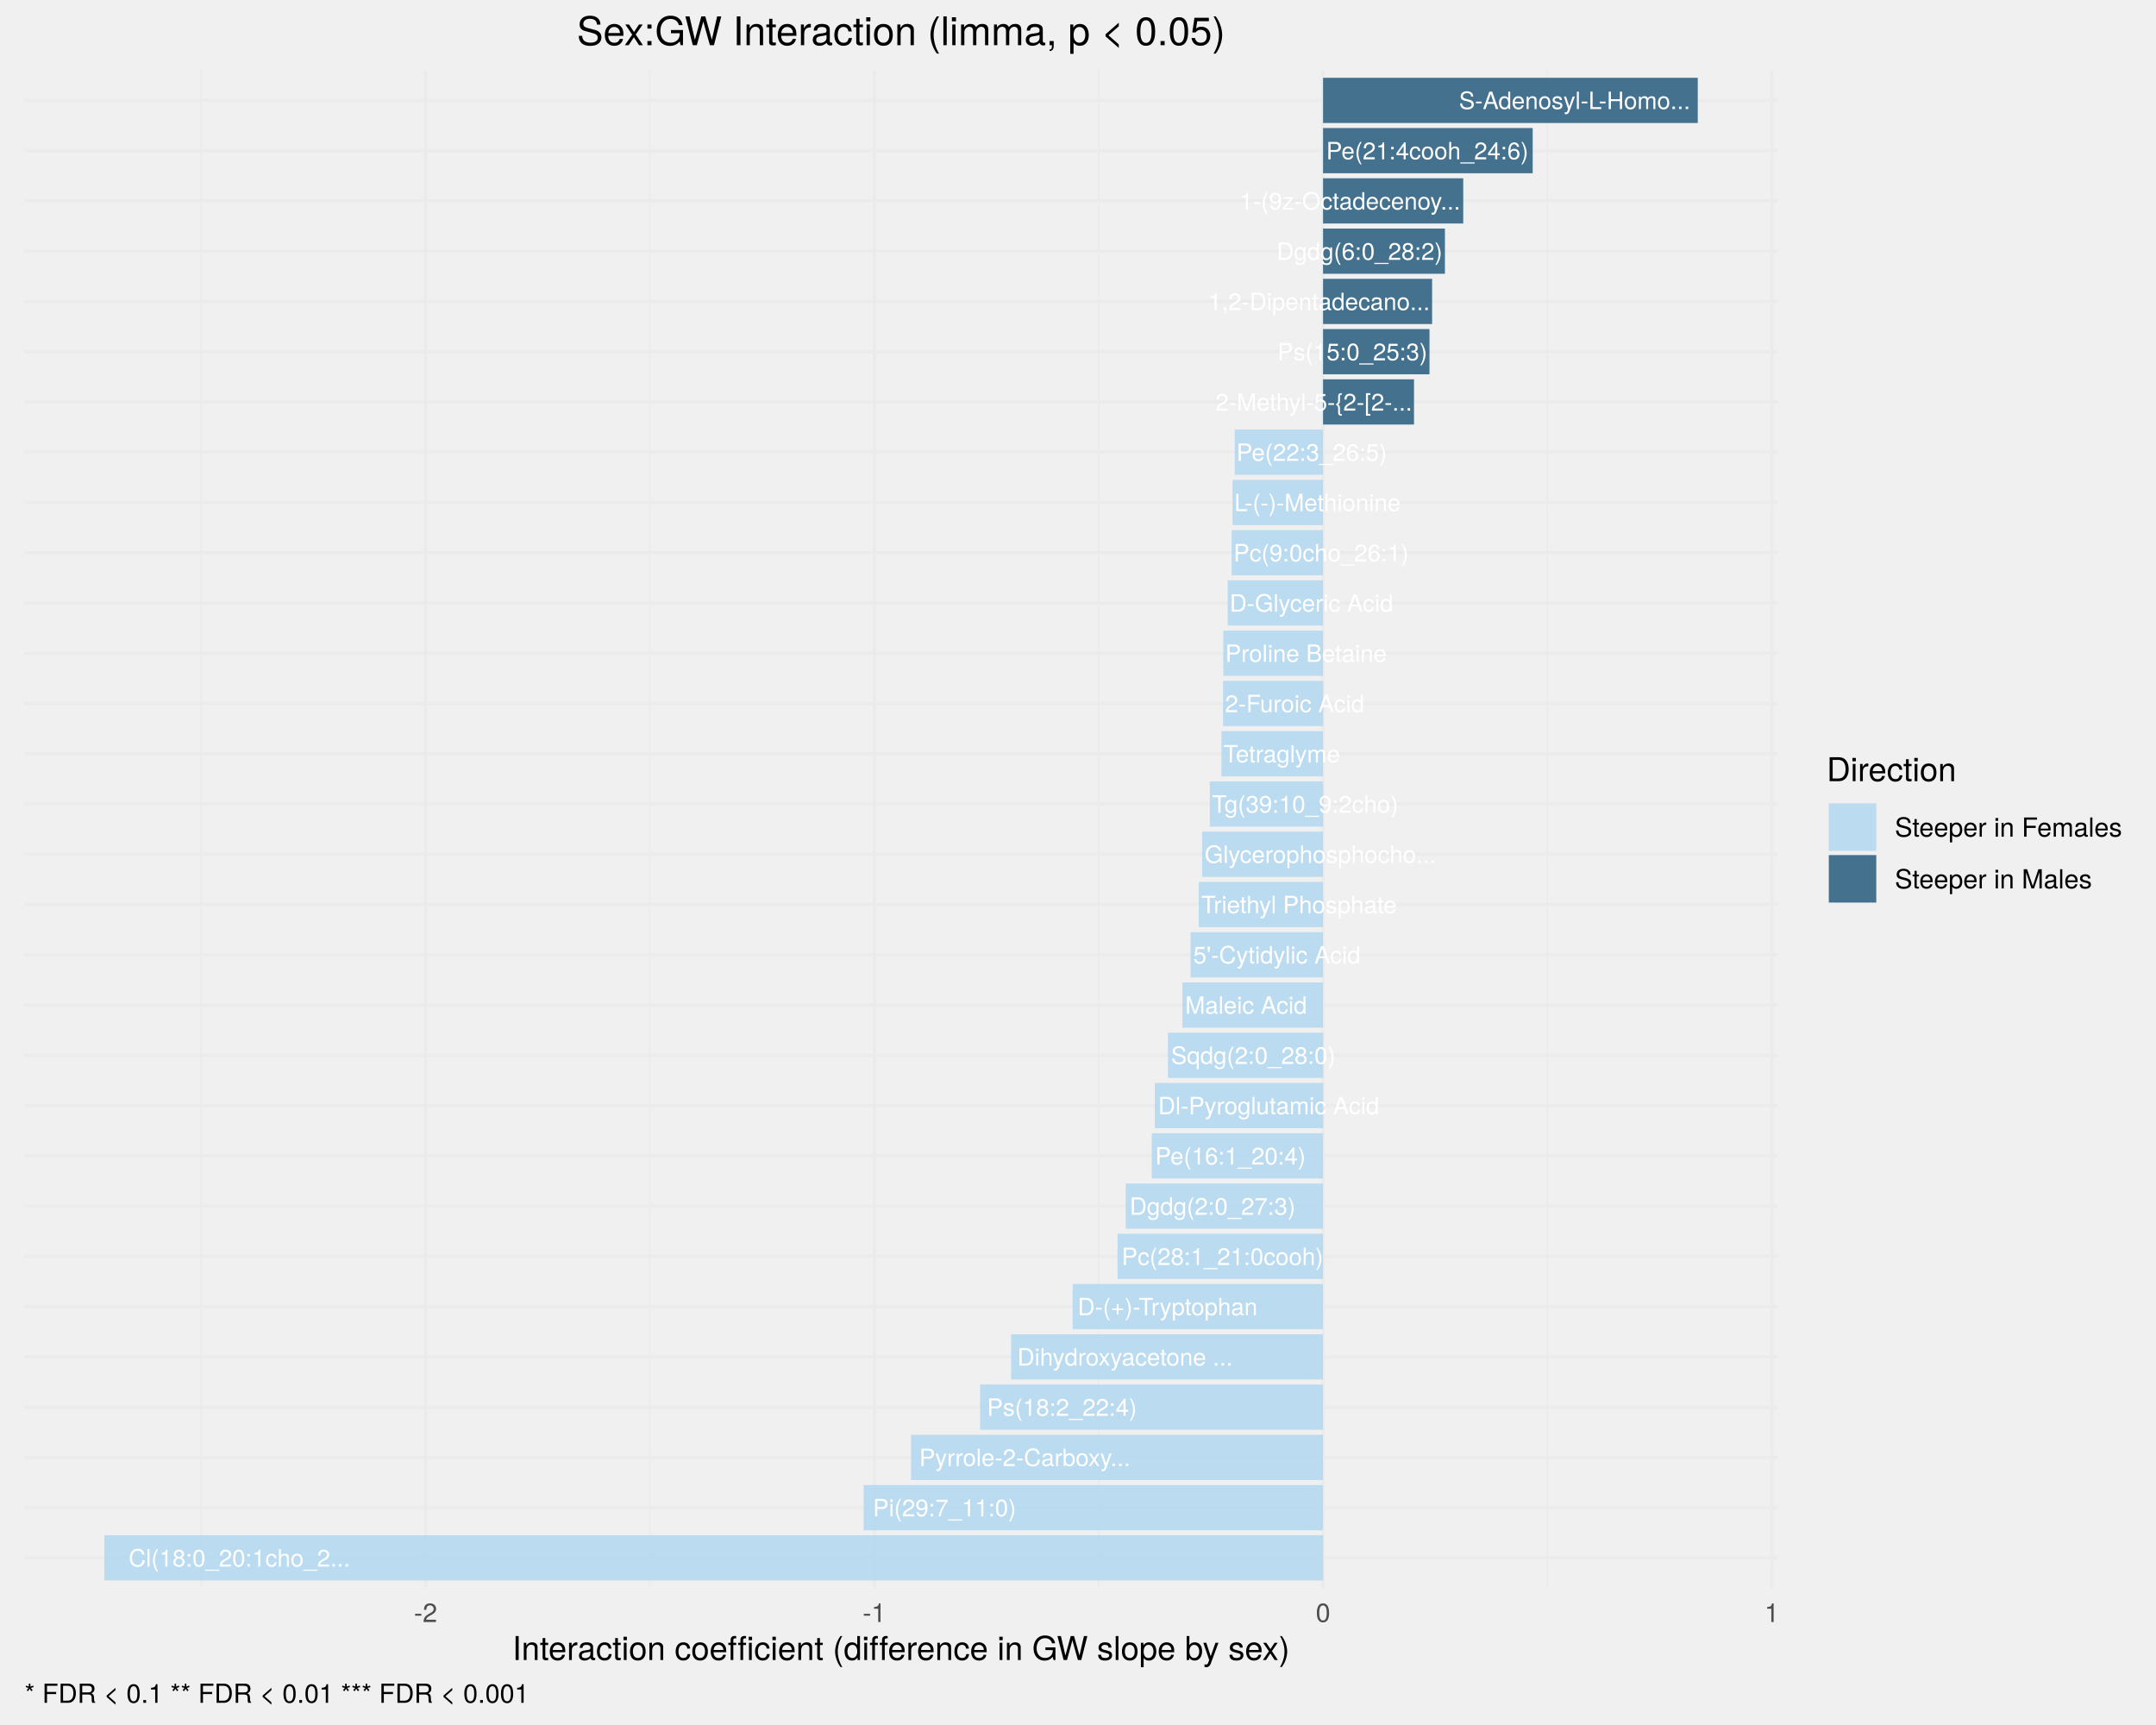
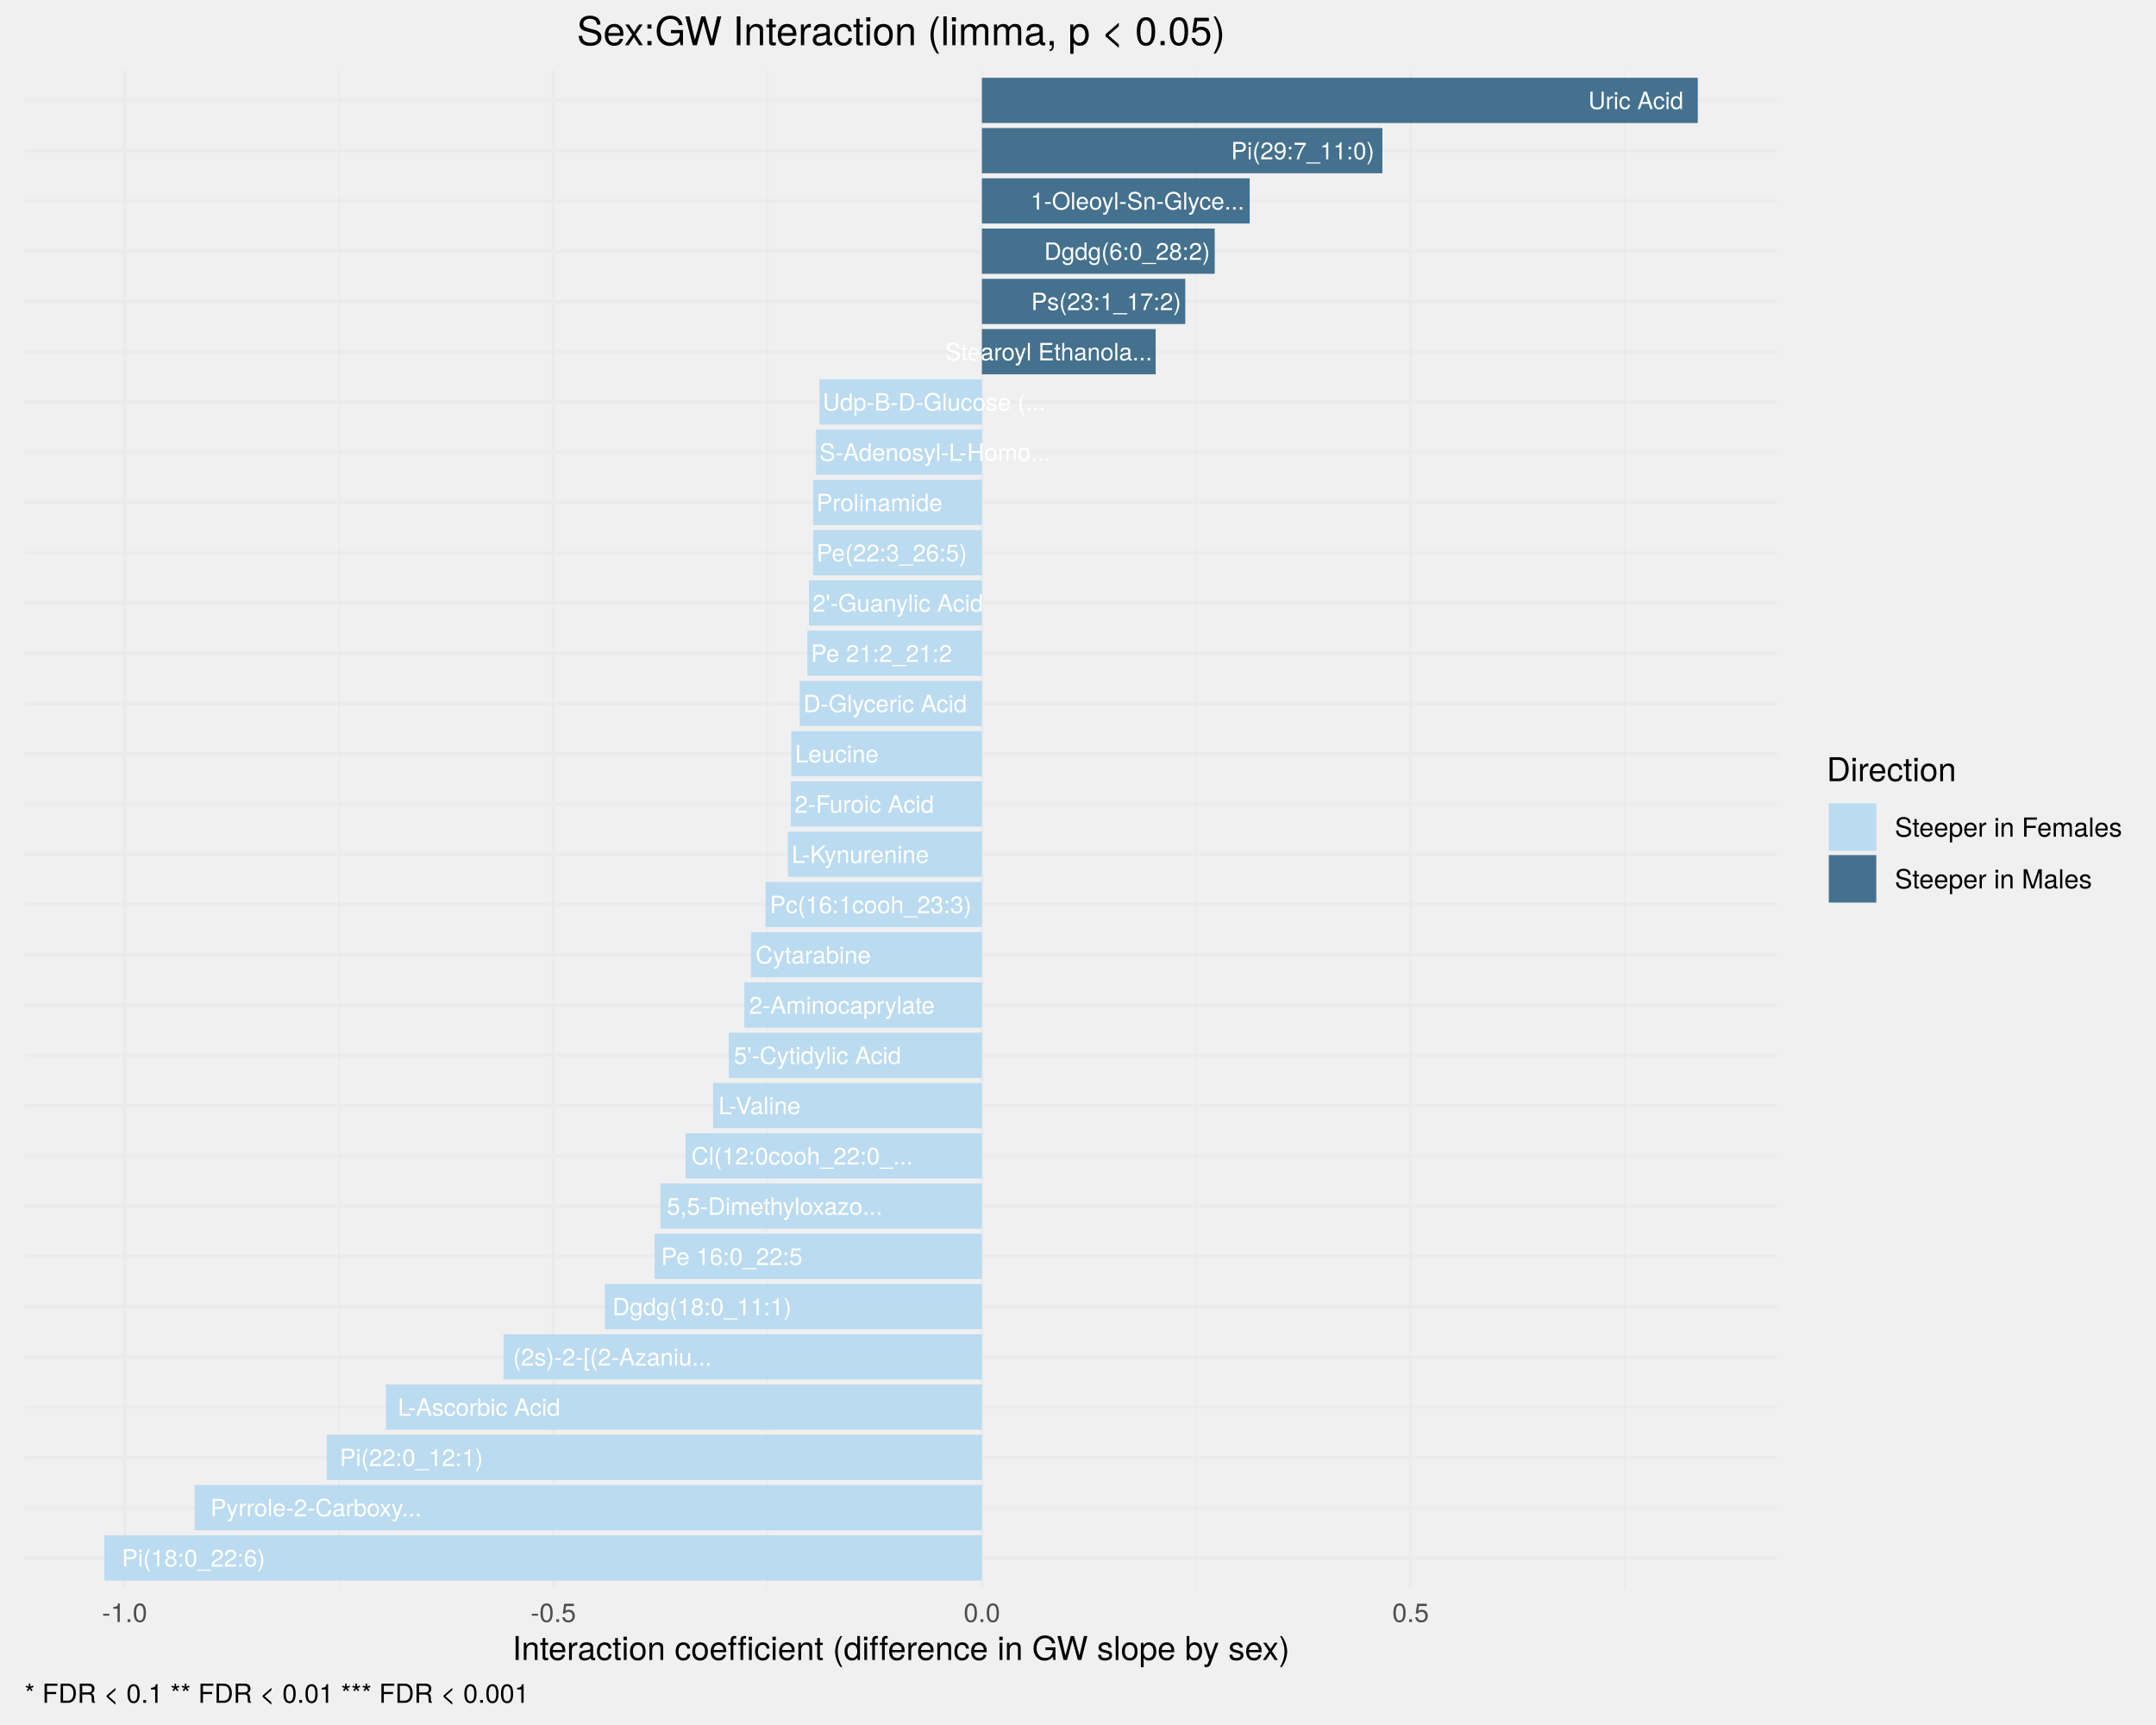
<svg xmlns="http://www.w3.org/2000/svg" class="svglite" width="720.00pt" height="576.00pt" viewBox="0 0 720.00 576.00">
  <defs>
    <style type="text/css">
    .svglite line, .svglite polyline, .svglite polygon, .svglite path, .svglite rect, .svglite circle {
      fill: none;
      stroke: #000000;
      stroke-linecap: round;
      stroke-linejoin: round;
      stroke-miterlimit: 10.00;
    }
    .svglite text {
      white-space: pre;
    }
  </style>
  </defs>
  <rect width="100%" height="100%" style="stroke: none; fill: none;" />
  <defs>
    <clipPath id="cpMC4wMHw3MjAuMDB8MC4wMHw1NzYuMDA=">
      <rect x="0.00" y="0.00" width="720.00" height="576.00" />
    </clipPath>
  </defs>
  <g clip-path="url(#cpMC4wMHw3MjAuMDB8MC4wMHw1NzYuMDA=)">
</g>
  <defs>
    <clipPath id="cpOC4yMnw1OTMuNTh8MjMuNDV8NTMwLjI4">
      <rect x="8.22" y="23.45" width="585.36" height="506.83" />
    </clipPath>
  </defs>
  <g clip-path="url(#cpOC4yMnw1OTMuNTh8MjMuNDV8NTMwLjI4)">
-     <polyline points="67.19,530.28 67.19,23.45 " style="stroke-width: 0.53; stroke: #EBEBEB; stroke-linecap: butt;" />
-     <polyline points="217.05,530.28 217.05,23.45 " style="stroke-width: 0.53; stroke: #EBEBEB; stroke-linecap: butt;" />
-     <polyline points="366.91,530.28 366.91,23.45 " style="stroke-width: 0.53; stroke: #EBEBEB; stroke-linecap: butt;" />
-     <polyline points="516.77,530.28 516.77,23.45 " style="stroke-width: 0.53; stroke: #EBEBEB; stroke-linecap: butt;" />
+     <polyline points="113.19,530.28 113.19,23.45 " style="stroke-width: 0.53; stroke: #EBEBEB; stroke-linecap: butt;" />
+     <polyline points="256.34,530.28 256.34,23.45 " style="stroke-width: 0.53; stroke: #EBEBEB; stroke-linecap: butt;" />
+     <polyline points="399.49,530.28 399.49,23.45 " style="stroke-width: 0.53; stroke: #EBEBEB; stroke-linecap: butt;" />
+     <polyline points="542.64,530.28 542.64,23.45 " style="stroke-width: 0.53; stroke: #EBEBEB; stroke-linecap: butt;" />
    <polyline points="8.22,520.21 593.58,520.21 " style="stroke-width: 1.07; stroke: #EBEBEB; stroke-linecap: butt;" />
    <polyline points="8.22,503.42 593.58,503.42 " style="stroke-width: 1.07; stroke: #EBEBEB; stroke-linecap: butt;" />
    <polyline points="8.22,486.64 593.58,486.64 " style="stroke-width: 1.07; stroke: #EBEBEB; stroke-linecap: butt;" />
    <polyline points="8.22,469.86 593.58,469.86 " style="stroke-width: 1.07; stroke: #EBEBEB; stroke-linecap: butt;" />
    <polyline points="8.22,453.08 593.58,453.08 " style="stroke-width: 1.07; stroke: #EBEBEB; stroke-linecap: butt;" />
    <polyline points="8.22,436.30 593.58,436.30 " style="stroke-width: 1.07; stroke: #EBEBEB; stroke-linecap: butt;" />
    <polyline points="8.22,419.51 593.58,419.51 " style="stroke-width: 1.07; stroke: #EBEBEB; stroke-linecap: butt;" />
    <polyline points="8.22,402.73 593.58,402.73 " style="stroke-width: 1.07; stroke: #EBEBEB; stroke-linecap: butt;" />
    <polyline points="8.22,385.95 593.58,385.95 " style="stroke-width: 1.07; stroke: #EBEBEB; stroke-linecap: butt;" />
    <polyline points="8.22,369.17 593.58,369.17 " style="stroke-width: 1.07; stroke: #EBEBEB; stroke-linecap: butt;" />
    <polyline points="8.22,352.38 593.58,352.38 " style="stroke-width: 1.07; stroke: #EBEBEB; stroke-linecap: butt;" />
    <polyline points="8.22,335.60 593.58,335.60 " style="stroke-width: 1.07; stroke: #EBEBEB; stroke-linecap: butt;" />
    <polyline points="8.22,318.82 593.58,318.82 " style="stroke-width: 1.07; stroke: #EBEBEB; stroke-linecap: butt;" />
    <polyline points="8.22,302.04 593.58,302.04 " style="stroke-width: 1.07; stroke: #EBEBEB; stroke-linecap: butt;" />
    <polyline points="8.22,285.25 593.58,285.25 " style="stroke-width: 1.07; stroke: #EBEBEB; stroke-linecap: butt;" />
    <polyline points="8.22,268.47 593.58,268.47 " style="stroke-width: 1.07; stroke: #EBEBEB; stroke-linecap: butt;" />
    <polyline points="8.22,251.69 593.58,251.69 " style="stroke-width: 1.07; stroke: #EBEBEB; stroke-linecap: butt;" />
    <polyline points="8.22,234.91 593.58,234.91 " style="stroke-width: 1.07; stroke: #EBEBEB; stroke-linecap: butt;" />
    <polyline points="8.22,218.13 593.58,218.13 " style="stroke-width: 1.07; stroke: #EBEBEB; stroke-linecap: butt;" />
    <polyline points="8.22,201.34 593.58,201.34 " style="stroke-width: 1.07; stroke: #EBEBEB; stroke-linecap: butt;" />
    <polyline points="8.22,184.56 593.58,184.56 " style="stroke-width: 1.07; stroke: #EBEBEB; stroke-linecap: butt;" />
    <polyline points="8.22,167.78 593.58,167.78 " style="stroke-width: 1.07; stroke: #EBEBEB; stroke-linecap: butt;" />
    <polyline points="8.22,151.00 593.58,151.00 " style="stroke-width: 1.07; stroke: #EBEBEB; stroke-linecap: butt;" />
    <polyline points="8.22,134.21 593.58,134.21 " style="stroke-width: 1.07; stroke: #EBEBEB; stroke-linecap: butt;" />
    <polyline points="8.22,117.43 593.58,117.43 " style="stroke-width: 1.07; stroke: #EBEBEB; stroke-linecap: butt;" />
    <polyline points="8.22,100.65 593.58,100.65 " style="stroke-width: 1.07; stroke: #EBEBEB; stroke-linecap: butt;" />
    <polyline points="8.22,83.87 593.58,83.87 " style="stroke-width: 1.07; stroke: #EBEBEB; stroke-linecap: butt;" />
    <polyline points="8.22,67.08 593.58,67.08 " style="stroke-width: 1.07; stroke: #EBEBEB; stroke-linecap: butt;" />
    <polyline points="8.22,50.30 593.58,50.30 " style="stroke-width: 1.07; stroke: #EBEBEB; stroke-linecap: butt;" />
    <polyline points="8.22,33.52 593.58,33.52 " style="stroke-width: 1.07; stroke: #EBEBEB; stroke-linecap: butt;" />
-     <polyline points="142.12,530.28 142.12,23.45 " style="stroke-width: 1.07; stroke: #EBEBEB; stroke-linecap: butt;" />
-     <polyline points="291.98,530.28 291.98,23.45 " style="stroke-width: 1.07; stroke: #EBEBEB; stroke-linecap: butt;" />
-     <polyline points="441.84,530.28 441.84,23.45 " style="stroke-width: 1.07; stroke: #EBEBEB; stroke-linecap: butt;" />
-     <polyline points="591.70,530.28 591.70,23.45 " style="stroke-width: 1.07; stroke: #EBEBEB; stroke-linecap: butt;" />
-     <rect x="34.83" y="512.65" width="407.02" height="15.10" style="stroke-width: 1.07; stroke: none; stroke-linecap: butt; stroke-linejoin: miter; fill: #AED6F1; fill-opacity: 0.80;" />
-     <rect x="288.43" y="495.87" width="153.41" height="15.10" style="stroke-width: 1.07; stroke: none; stroke-linecap: butt; stroke-linejoin: miter; fill: #AED6F1; fill-opacity: 0.80;" />
-     <rect x="304.24" y="479.09" width="137.60" height="15.10" style="stroke-width: 1.07; stroke: none; stroke-linecap: butt; stroke-linejoin: miter; fill: #AED6F1; fill-opacity: 0.80;" />
-     <rect x="441.84" y="25.97" width="125.13" height="15.10" style="stroke-width: 1.07; stroke: none; stroke-linecap: butt; stroke-linejoin: miter; fill: #1A5276; fill-opacity: 0.80;" />
-     <rect x="327.31" y="462.31" width="114.53" height="15.10" style="stroke-width: 1.07; stroke: none; stroke-linecap: butt; stroke-linejoin: miter; fill: #AED6F1; fill-opacity: 0.80;" />
-     <rect x="337.66" y="445.53" width="104.18" height="15.10" style="stroke-width: 1.07; stroke: none; stroke-linecap: butt; stroke-linejoin: miter; fill: #AED6F1; fill-opacity: 0.80;" />
-     <rect x="358.21" y="428.74" width="83.63" height="15.10" style="stroke-width: 1.07; stroke: none; stroke-linecap: butt; stroke-linejoin: miter; fill: #AED6F1; fill-opacity: 0.80;" />
-     <rect x="441.84" y="42.75" width="70.00" height="15.10" style="stroke-width: 1.07; stroke: none; stroke-linecap: butt; stroke-linejoin: miter; fill: #1A5276; fill-opacity: 0.80;" />
-     <rect x="373.20" y="411.96" width="68.64" height="15.10" style="stroke-width: 1.07; stroke: none; stroke-linecap: butt; stroke-linejoin: miter; fill: #AED6F1; fill-opacity: 0.80;" />
-     <rect x="375.93" y="395.18" width="65.91" height="15.10" style="stroke-width: 1.07; stroke: none; stroke-linecap: butt; stroke-linejoin: miter; fill: #AED6F1; fill-opacity: 0.80;" />
-     <rect x="384.63" y="378.40" width="57.21" height="15.10" style="stroke-width: 1.07; stroke: none; stroke-linecap: butt; stroke-linejoin: miter; fill: #AED6F1; fill-opacity: 0.80;" />
-     <rect x="385.65" y="361.61" width="56.20" height="15.10" style="stroke-width: 1.07; stroke: none; stroke-linecap: butt; stroke-linejoin: miter; fill: #AED6F1; fill-opacity: 0.80;" />
-     <rect x="390.03" y="344.83" width="51.82" height="15.10" style="stroke-width: 1.07; stroke: none; stroke-linecap: butt; stroke-linejoin: miter; fill: #AED6F1; fill-opacity: 0.80;" />
-     <rect x="394.86" y="328.05" width="46.98" height="15.10" style="stroke-width: 1.07; stroke: none; stroke-linecap: butt; stroke-linejoin: miter; fill: #AED6F1; fill-opacity: 0.80;" />
-     <rect x="441.84" y="59.53" width="46.81" height="15.10" style="stroke-width: 1.07; stroke: none; stroke-linecap: butt; stroke-linejoin: miter; fill: #1A5276; fill-opacity: 0.80;" />
-     <rect x="397.59" y="311.27" width="44.25" height="15.10" style="stroke-width: 1.07; stroke: none; stroke-linecap: butt; stroke-linejoin: miter; fill: #AED6F1; fill-opacity: 0.80;" />
-     <rect x="400.31" y="294.48" width="41.53" height="15.10" style="stroke-width: 1.07; stroke: none; stroke-linecap: butt; stroke-linejoin: miter; fill: #AED6F1; fill-opacity: 0.80;" />
-     <rect x="441.84" y="76.32" width="40.69" height="15.10" style="stroke-width: 1.07; stroke: none; stroke-linecap: butt; stroke-linejoin: miter; fill: #1A5276; fill-opacity: 0.80;" />
-     <rect x="401.47" y="277.70" width="40.37" height="15.10" style="stroke-width: 1.07; stroke: none; stroke-linecap: butt; stroke-linejoin: miter; fill: #AED6F1; fill-opacity: 0.80;" />
-     <rect x="404.01" y="260.92" width="37.84" height="15.10" style="stroke-width: 1.07; stroke: none; stroke-linecap: butt; stroke-linejoin: miter; fill: #AED6F1; fill-opacity: 0.80;" />
-     <rect x="441.84" y="93.10" width="36.41" height="15.10" style="stroke-width: 1.07; stroke: none; stroke-linecap: butt; stroke-linejoin: miter; fill: #1A5276; fill-opacity: 0.80;" />
-     <rect x="441.84" y="109.88" width="35.54" height="15.10" style="stroke-width: 1.07; stroke: none; stroke-linecap: butt; stroke-linejoin: miter; fill: #1A5276; fill-opacity: 0.80;" />
-     <rect x="407.91" y="244.14" width="33.93" height="15.10" style="stroke-width: 1.07; stroke: none; stroke-linecap: butt; stroke-linejoin: miter; fill: #AED6F1; fill-opacity: 0.80;" />
-     <rect x="408.43" y="227.36" width="33.42" height="15.10" style="stroke-width: 1.07; stroke: none; stroke-linecap: butt; stroke-linejoin: miter; fill: #AED6F1; fill-opacity: 0.80;" />
-     <rect x="408.51" y="210.57" width="33.33" height="15.10" style="stroke-width: 1.07; stroke: none; stroke-linecap: butt; stroke-linejoin: miter; fill: #AED6F1; fill-opacity: 0.80;" />
-     <rect x="409.99" y="193.79" width="31.85" height="15.10" style="stroke-width: 1.07; stroke: none; stroke-linecap: butt; stroke-linejoin: miter; fill: #AED6F1; fill-opacity: 0.80;" />
-     <rect x="411.33" y="177.01" width="30.51" height="15.10" style="stroke-width: 1.07; stroke: none; stroke-linecap: butt; stroke-linejoin: miter; fill: #AED6F1; fill-opacity: 0.80;" />
-     <rect x="441.84" y="126.66" width="30.37" height="15.10" style="stroke-width: 1.07; stroke: none; stroke-linecap: butt; stroke-linejoin: miter; fill: #1A5276; fill-opacity: 0.80;" />
-     <rect x="411.61" y="160.23" width="30.23" height="15.10" style="stroke-width: 1.07; stroke: none; stroke-linecap: butt; stroke-linejoin: miter; fill: #AED6F1; fill-opacity: 0.80;" />
-     <rect x="412.33" y="143.44" width="29.51" height="15.10" style="stroke-width: 1.07; stroke: none; stroke-linecap: butt; stroke-linejoin: miter; fill: #AED6F1; fill-opacity: 0.80;" />
-     <text x="42.97" y="523.10" style="font-size: 7.97px; font-weight: 0;fill: #FFFFFF; font-family: &quot;TeX Gyre Heros&quot;;" textLength="73.81px" lengthAdjust="spacingAndGlyphs">Cl(18:0_20:1cho_2...</text>
-     <text x="291.50" y="506.32" style="font-size: 7.97px; font-weight: 0;fill: #FFFFFF; font-family: &quot;TeX Gyre Heros&quot;;" textLength="47.74px" lengthAdjust="spacingAndGlyphs">Pi(29:7_11:0)</text>
-     <text x="306.99" y="489.54" style="font-size: 7.97px; font-weight: 0;fill: #FFFFFF; font-family: &quot;TeX Gyre Heros&quot;;" textLength="71.14px" lengthAdjust="spacingAndGlyphs">Pyrrole-2-Carboxy...</text>
-     <text x="564.47" y="36.42" text-anchor="end" style="font-size: 7.97px; font-weight: 0;fill: #FFFFFF; font-family: &quot;TeX Gyre Heros&quot;;" textLength="78.22px" lengthAdjust="spacingAndGlyphs">S-Adenosyl-L-Homo...</text>
-     <text x="329.60" y="472.76" style="font-size: 7.97px; font-weight: 0;fill: #FFFFFF; font-family: &quot;TeX Gyre Heros&quot;;" textLength="49.95px" lengthAdjust="spacingAndGlyphs">Ps(18:2_22:4)</text>
-     <text x="339.74" y="455.98" style="font-size: 7.97px; font-weight: 0;fill: #FFFFFF; font-family: &quot;TeX Gyre Heros&quot;;" textLength="72.48px" lengthAdjust="spacingAndGlyphs">Dihydroxyacetone ...</text>
-     <text x="359.88" y="439.19" style="font-size: 7.97px; font-weight: 0;fill: #FFFFFF; font-family: &quot;TeX Gyre Heros&quot;;" textLength="61.21px" lengthAdjust="spacingAndGlyphs">D-(+)-Tryptophan</text>
-     <text x="510.44" y="53.20" text-anchor="end" style="font-size: 7.97px; font-weight: 0;fill: #FFFFFF; font-family: &quot;TeX Gyre Heros&quot;;" textLength="67.63px" lengthAdjust="spacingAndGlyphs">Pe(21:4cooh_24:6)</text>
-     <text x="374.57" y="422.41" style="font-size: 7.97px; font-weight: 0;fill: #FFFFFF; font-family: &quot;TeX Gyre Heros&quot;;" textLength="67.18px" lengthAdjust="spacingAndGlyphs">Pc(28:1_21:0cooh)</text>
-     <text x="377.25" y="405.63" style="font-size: 7.97px; font-weight: 0;fill: #FFFFFF; font-family: &quot;TeX Gyre Heros&quot;;" textLength="55.25px" lengthAdjust="spacingAndGlyphs">Dgdg(2:0_27:3)</text>
-     <text x="385.77" y="388.85" style="font-size: 7.97px; font-weight: 0;fill: #FFFFFF; font-family: &quot;TeX Gyre Heros&quot;;" textLength="50.39px" lengthAdjust="spacingAndGlyphs">Pe(16:1_20:4)</text>
-     <text x="386.77" y="372.06" style="font-size: 7.97px; font-weight: 0;fill: #FFFFFF; font-family: &quot;TeX Gyre Heros&quot;;" textLength="73.79px" lengthAdjust="spacingAndGlyphs">Dl-Pyroglutamic Acid</text>
-     <text x="391.06" y="355.28" style="font-size: 7.97px; font-weight: 0;fill: #FFFFFF; font-family: &quot;TeX Gyre Heros&quot;;" textLength="54.81px" lengthAdjust="spacingAndGlyphs">Sqdg(2:0_28:0)</text>
-     <text x="395.80" y="338.50" style="font-size: 7.97px; font-weight: 0;fill: #FFFFFF; font-family: &quot;TeX Gyre Heros&quot;;" textLength="40.64px" lengthAdjust="spacingAndGlyphs">Maleic Acid</text>
-     <text x="487.71" y="69.98" text-anchor="end" style="font-size: 7.97px; font-weight: 0;fill: #FFFFFF; font-family: &quot;TeX Gyre Heros&quot;;" textLength="74.24px" lengthAdjust="spacingAndGlyphs">1-(9z-Octadecenoy...</text>
-     <text x="398.48" y="321.72" style="font-size: 7.97px; font-weight: 0;fill: #FFFFFF; font-family: &quot;TeX Gyre Heros&quot;;" textLength="55.86px" lengthAdjust="spacingAndGlyphs">5'-Cytidylic Acid</text>
-     <text x="401.14" y="304.94" style="font-size: 7.97px; font-weight: 0;fill: #FFFFFF; font-family: &quot;TeX Gyre Heros&quot;;" textLength="66.29px" lengthAdjust="spacingAndGlyphs">Triethyl Phosphate</text>
-     <text x="481.72" y="86.77" text-anchor="end" style="font-size: 7.97px; font-weight: 0;fill: #FFFFFF; font-family: &quot;TeX Gyre Heros&quot;;" textLength="55.25px" lengthAdjust="spacingAndGlyphs">Dgdg(6:0_28:2)</text>
-     <text x="402.28" y="288.15" style="font-size: 7.97px; font-weight: 0;fill: #FFFFFF; font-family: &quot;TeX Gyre Heros&quot;;" textLength="77.34px" lengthAdjust="spacingAndGlyphs">Glycerophosphocho...</text>
-     <text x="404.76" y="271.37" style="font-size: 7.97px; font-weight: 0;fill: #FFFFFF; font-family: &quot;TeX Gyre Heros&quot;;" textLength="62.76px" lengthAdjust="spacingAndGlyphs">Tg(39:10_9:2cho)</text>
-     <text x="477.52" y="103.55" text-anchor="end" style="font-size: 7.97px; font-weight: 0;fill: #FFFFFF; font-family: &quot;TeX Gyre Heros&quot;;" textLength="73.81px" lengthAdjust="spacingAndGlyphs">1,2-Dipentadecano...</text>
-     <text x="476.67" y="120.33" text-anchor="end" style="font-size: 7.97px; font-weight: 0;fill: #FFFFFF; font-family: &quot;TeX Gyre Heros&quot;;" textLength="49.95px" lengthAdjust="spacingAndGlyphs">Ps(15:0_25:3)</text>
-     <text x="408.59" y="254.59" style="font-size: 7.97px; font-weight: 0;fill: #FFFFFF; font-family: &quot;TeX Gyre Heros&quot;;" textLength="39.77px" lengthAdjust="spacingAndGlyphs">Tetraglyme</text>
-     <text x="409.09" y="237.81" style="font-size: 7.97px; font-weight: 0;fill: #FFFFFF; font-family: &quot;TeX Gyre Heros&quot;;" textLength="46.84px" lengthAdjust="spacingAndGlyphs">2-Furoic Acid</text>
-     <text x="409.18" y="221.02" style="font-size: 7.97px; font-weight: 0;fill: #FFFFFF; font-family: &quot;TeX Gyre Heros&quot;;" textLength="53.92px" lengthAdjust="spacingAndGlyphs">Proline Betaine</text>
-     <text x="410.63" y="204.24" style="font-size: 7.97px; font-weight: 0;fill: #FFFFFF; font-family: &quot;TeX Gyre Heros&quot;;" textLength="54.78px" lengthAdjust="spacingAndGlyphs">D-Glyceric Acid</text>
-     <text x="411.94" y="187.46" style="font-size: 7.97px; font-weight: 0;fill: #FFFFFF; font-family: &quot;TeX Gyre Heros&quot;;" textLength="58.34px" lengthAdjust="spacingAndGlyphs">Pc(9:0cho_26:1)</text>
-     <text x="471.60" y="137.11" text-anchor="end" style="font-size: 7.97px; font-weight: 0;fill: #FFFFFF; font-family: &quot;TeX Gyre Heros&quot;;" textLength="65.84px" lengthAdjust="spacingAndGlyphs">2-Methyl-5-{2-[2-...</text>
-     <text x="412.21" y="170.68" style="font-size: 7.97px; font-weight: 0;fill: #FFFFFF; font-family: &quot;TeX Gyre Heros&quot;;" textLength="56.56px" lengthAdjust="spacingAndGlyphs">L-(-)-Methionine</text>
-     <text x="412.92" y="153.89" style="font-size: 7.97px; font-weight: 0;fill: #FFFFFF; font-family: &quot;TeX Gyre Heros&quot;;" textLength="50.39px" lengthAdjust="spacingAndGlyphs">Pe(22:3_26:5)</text>
+     <polyline points="41.61,530.28 41.61,23.45 " style="stroke-width: 1.07; stroke: #EBEBEB; stroke-linecap: butt;" />
+     <polyline points="184.77,530.28 184.77,23.45 " style="stroke-width: 1.07; stroke: #EBEBEB; stroke-linecap: butt;" />
+     <polyline points="327.92,530.28 327.92,23.45 " style="stroke-width: 1.07; stroke: #EBEBEB; stroke-linecap: butt;" />
+     <polyline points="471.07,530.28 471.07,23.45 " style="stroke-width: 1.07; stroke: #EBEBEB; stroke-linecap: butt;" />
+     <rect x="34.83" y="512.65" width="293.09" height="15.10" style="stroke-width: 1.07; stroke: none; stroke-linecap: butt; stroke-linejoin: miter; fill: #AED6F1; fill-opacity: 0.80;" />
+     <rect x="65.03" y="495.87" width="262.88" height="15.10" style="stroke-width: 1.07; stroke: none; stroke-linecap: butt; stroke-linejoin: miter; fill: #AED6F1; fill-opacity: 0.80;" />
+     <rect x="327.92" y="25.97" width="239.06" height="15.10" style="stroke-width: 1.07; stroke: none; stroke-linecap: butt; stroke-linejoin: miter; fill: #1A5276; fill-opacity: 0.80;" />
+     <rect x="109.11" y="479.09" width="218.81" height="15.10" style="stroke-width: 1.07; stroke: none; stroke-linecap: butt; stroke-linejoin: miter; fill: #AED6F1; fill-opacity: 0.80;" />
+     <rect x="128.88" y="462.31" width="199.03" height="15.10" style="stroke-width: 1.07; stroke: none; stroke-linecap: butt; stroke-linejoin: miter; fill: #AED6F1; fill-opacity: 0.80;" />
+     <rect x="168.14" y="445.53" width="159.78" height="15.10" style="stroke-width: 1.07; stroke: none; stroke-linecap: butt; stroke-linejoin: miter; fill: #AED6F1; fill-opacity: 0.80;" />
+     <rect x="327.92" y="42.75" width="133.73" height="15.10" style="stroke-width: 1.07; stroke: none; stroke-linecap: butt; stroke-linejoin: miter; fill: #1A5276; fill-opacity: 0.80;" />
+     <rect x="202.00" y="428.74" width="125.91" height="15.10" style="stroke-width: 1.07; stroke: none; stroke-linecap: butt; stroke-linejoin: miter; fill: #AED6F1; fill-opacity: 0.80;" />
+     <rect x="218.61" y="411.96" width="109.30" height="15.10" style="stroke-width: 1.07; stroke: none; stroke-linecap: butt; stroke-linejoin: miter; fill: #AED6F1; fill-opacity: 0.80;" />
+     <rect x="220.56" y="395.18" width="107.36" height="15.10" style="stroke-width: 1.07; stroke: none; stroke-linecap: butt; stroke-linejoin: miter; fill: #AED6F1; fill-opacity: 0.80;" />
+     <rect x="228.92" y="378.40" width="98.99" height="15.10" style="stroke-width: 1.07; stroke: none; stroke-linecap: butt; stroke-linejoin: miter; fill: #AED6F1; fill-opacity: 0.80;" />
+     <rect x="238.15" y="361.61" width="89.76" height="15.10" style="stroke-width: 1.07; stroke: none; stroke-linecap: butt; stroke-linejoin: miter; fill: #AED6F1; fill-opacity: 0.80;" />
+     <rect x="327.92" y="59.53" width="89.42" height="15.10" style="stroke-width: 1.07; stroke: none; stroke-linecap: butt; stroke-linejoin: miter; fill: #1A5276; fill-opacity: 0.80;" />
+     <rect x="243.38" y="344.83" width="84.54" height="15.10" style="stroke-width: 1.07; stroke: none; stroke-linecap: butt; stroke-linejoin: miter; fill: #AED6F1; fill-opacity: 0.80;" />
+     <rect x="248.57" y="328.05" width="79.34" height="15.10" style="stroke-width: 1.07; stroke: none; stroke-linecap: butt; stroke-linejoin: miter; fill: #AED6F1; fill-opacity: 0.80;" />
+     <rect x="327.92" y="76.32" width="77.74" height="15.10" style="stroke-width: 1.07; stroke: none; stroke-linecap: butt; stroke-linejoin: miter; fill: #1A5276; fill-opacity: 0.80;" />
+     <rect x="250.79" y="311.27" width="77.13" height="15.10" style="stroke-width: 1.07; stroke: none; stroke-linecap: butt; stroke-linejoin: miter; fill: #AED6F1; fill-opacity: 0.80;" />
+     <rect x="255.63" y="294.48" width="72.28" height="15.10" style="stroke-width: 1.07; stroke: none; stroke-linecap: butt; stroke-linejoin: miter; fill: #AED6F1; fill-opacity: 0.80;" />
+     <rect x="327.92" y="93.10" width="67.90" height="15.10" style="stroke-width: 1.07; stroke: none; stroke-linecap: butt; stroke-linejoin: miter; fill: #1A5276; fill-opacity: 0.80;" />
+     <rect x="263.10" y="277.70" width="64.82" height="15.10" style="stroke-width: 1.07; stroke: none; stroke-linecap: butt; stroke-linejoin: miter; fill: #AED6F1; fill-opacity: 0.80;" />
+     <rect x="264.08" y="260.92" width="63.84" height="15.10" style="stroke-width: 1.07; stroke: none; stroke-linecap: butt; stroke-linejoin: miter; fill: #AED6F1; fill-opacity: 0.80;" />
+     <rect x="264.24" y="244.14" width="63.68" height="15.10" style="stroke-width: 1.07; stroke: none; stroke-linecap: butt; stroke-linejoin: miter; fill: #AED6F1; fill-opacity: 0.80;" />
+     <rect x="267.06" y="227.36" width="60.85" height="15.10" style="stroke-width: 1.07; stroke: none; stroke-linecap: butt; stroke-linejoin: miter; fill: #AED6F1; fill-opacity: 0.80;" />
+     <rect x="269.63" y="210.57" width="58.28" height="15.10" style="stroke-width: 1.07; stroke: none; stroke-linecap: butt; stroke-linejoin: miter; fill: #AED6F1; fill-opacity: 0.80;" />
+     <rect x="327.92" y="109.88" width="58.02" height="15.10" style="stroke-width: 1.07; stroke: none; stroke-linecap: butt; stroke-linejoin: miter; fill: #1A5276; fill-opacity: 0.80;" />
+     <rect x="270.16" y="193.79" width="57.76" height="15.10" style="stroke-width: 1.07; stroke: none; stroke-linecap: butt; stroke-linejoin: miter; fill: #AED6F1; fill-opacity: 0.80;" />
+     <rect x="271.54" y="177.01" width="56.37" height="15.10" style="stroke-width: 1.07; stroke: none; stroke-linecap: butt; stroke-linejoin: miter; fill: #AED6F1; fill-opacity: 0.80;" />
+     <rect x="271.55" y="160.23" width="56.37" height="15.10" style="stroke-width: 1.07; stroke: none; stroke-linecap: butt; stroke-linejoin: miter; fill: #AED6F1; fill-opacity: 0.80;" />
+     <rect x="272.52" y="143.44" width="55.40" height="15.10" style="stroke-width: 1.07; stroke: none; stroke-linecap: butt; stroke-linejoin: miter; fill: #AED6F1; fill-opacity: 0.80;" />
+     <rect x="273.66" y="126.66" width="54.26" height="15.10" style="stroke-width: 1.07; stroke: none; stroke-linecap: butt; stroke-linejoin: miter; fill: #AED6F1; fill-opacity: 0.80;" />
+     <text x="40.69" y="523.10" style="font-size: 7.97px; font-weight: 0;fill: #FFFFFF; font-family: &quot;TeX Gyre Heros&quot;;" textLength="47.74px" lengthAdjust="spacingAndGlyphs">Pi(18:0_22:6)</text>
+     <text x="70.29" y="506.32" style="font-size: 7.97px; font-weight: 0;fill: #FFFFFF; font-family: &quot;TeX Gyre Heros&quot;;" textLength="71.14px" lengthAdjust="spacingAndGlyphs">Pyrrole-2-Carboxy...</text>
+     <text x="562.19" y="36.42" text-anchor="end" style="font-size: 7.97px; font-weight: 0;fill: #FFFFFF; font-family: &quot;TeX Gyre Heros&quot;;" textLength="31.81px" lengthAdjust="spacingAndGlyphs">Uric Acid</text>
+     <text x="113.48" y="489.54" style="font-size: 7.97px; font-weight: 0;fill: #FFFFFF; font-family: &quot;TeX Gyre Heros&quot;;" textLength="47.74px" lengthAdjust="spacingAndGlyphs">Pi(22:0_12:1)</text>
+     <text x="132.86" y="472.76" style="font-size: 7.97px; font-weight: 0;fill: #FFFFFF; font-family: &quot;TeX Gyre Heros&quot;;" textLength="55.23px" lengthAdjust="spacingAndGlyphs">L-Ascorbic Acid</text>
+     <text x="171.33" y="455.98" style="font-size: 7.97px; font-weight: 0;fill: #FFFFFF; font-family: &quot;TeX Gyre Heros&quot;;" textLength="66.28px" lengthAdjust="spacingAndGlyphs">(2s)-2-[(2-Azaniu...</text>
+     <text x="458.98" y="53.20" text-anchor="end" style="font-size: 7.97px; font-weight: 0;fill: #FFFFFF; font-family: &quot;TeX Gyre Heros&quot;;" textLength="47.74px" lengthAdjust="spacingAndGlyphs">Pi(29:7_11:0)</text>
+     <text x="204.52" y="439.19" style="font-size: 7.97px; font-weight: 0;fill: #FFFFFF; font-family: &quot;TeX Gyre Heros&quot;;" textLength="59.67px" lengthAdjust="spacingAndGlyphs">Dgdg(18:0_11:1)</text>
+     <text x="220.80" y="422.41" style="font-size: 7.97px; font-weight: 0;fill: #FFFFFF; font-family: &quot;TeX Gyre Heros&quot;;" textLength="47.30px" lengthAdjust="spacingAndGlyphs">Pe 16:0_22:5</text>
+     <text x="222.70" y="405.63" style="font-size: 7.97px; font-weight: 0;fill: #FFFFFF; font-family: &quot;TeX Gyre Heros&quot;;" textLength="72.47px" lengthAdjust="spacingAndGlyphs">5,5-Dimethyloxazo...</text>
+     <text x="230.90" y="388.85" style="font-size: 7.97px; font-weight: 0;fill: #FFFFFF; font-family: &quot;TeX Gyre Heros&quot;;" textLength="73.81px" lengthAdjust="spacingAndGlyphs">Cl(12:0cooh_22:0_...</text>
+     <text x="239.95" y="372.06" style="font-size: 7.97px; font-weight: 0;fill: #FFFFFF; font-family: &quot;TeX Gyre Heros&quot;;" textLength="29.17px" lengthAdjust="spacingAndGlyphs">L-Valine</text>
+     <text x="415.55" y="69.98" text-anchor="end" style="font-size: 7.97px; font-weight: 0;fill: #FFFFFF; font-family: &quot;TeX Gyre Heros&quot;;" textLength="71.58px" lengthAdjust="spacingAndGlyphs">1-Oleoyl-Sn-Glyce...</text>
+     <text x="245.07" y="355.28" style="font-size: 7.97px; font-weight: 0;fill: #FFFFFF; font-family: &quot;TeX Gyre Heros&quot;;" textLength="55.86px" lengthAdjust="spacingAndGlyphs">5'-Cytidylic Acid</text>
+     <text x="250.16" y="338.50" style="font-size: 7.97px; font-weight: 0;fill: #FFFFFF; font-family: &quot;TeX Gyre Heros&quot;;" textLength="61.86px" lengthAdjust="spacingAndGlyphs">2-Aminocaprylate</text>
+     <text x="404.10" y="86.77" text-anchor="end" style="font-size: 7.97px; font-weight: 0;fill: #FFFFFF; font-family: &quot;TeX Gyre Heros&quot;;" textLength="55.25px" lengthAdjust="spacingAndGlyphs">Dgdg(6:0_28:2)</text>
+     <text x="252.33" y="321.72" style="font-size: 7.97px; font-weight: 0;fill: #FFFFFF; font-family: &quot;TeX Gyre Heros&quot;;" textLength="38.45px" lengthAdjust="spacingAndGlyphs">Cytarabine</text>
+     <text x="257.08" y="304.94" style="font-size: 7.97px; font-weight: 0;fill: #FFFFFF; font-family: &quot;TeX Gyre Heros&quot;;" textLength="67.18px" lengthAdjust="spacingAndGlyphs">Pc(16:1cooh_23:3)</text>
+     <text x="394.45" y="103.55" text-anchor="end" style="font-size: 7.97px; font-weight: 0;fill: #FFFFFF; font-family: &quot;TeX Gyre Heros&quot;;" textLength="49.95px" lengthAdjust="spacingAndGlyphs">Ps(23:1_17:2)</text>
+     <text x="264.39" y="288.15" style="font-size: 7.97px; font-weight: 0;fill: #FFFFFF; font-family: &quot;TeX Gyre Heros&quot;;" textLength="47.29px" lengthAdjust="spacingAndGlyphs">L-Kynurenine</text>
+     <text x="265.35" y="271.37" style="font-size: 7.97px; font-weight: 0;fill: #FFFFFF; font-family: &quot;TeX Gyre Heros&quot;;" textLength="46.84px" lengthAdjust="spacingAndGlyphs">2-Furoic Acid</text>
+     <text x="265.51" y="254.59" style="font-size: 7.97px; font-weight: 0;fill: #FFFFFF; font-family: &quot;TeX Gyre Heros&quot;;" textLength="27.84px" lengthAdjust="spacingAndGlyphs">Leucine</text>
+     <text x="268.28" y="237.81" style="font-size: 7.97px; font-weight: 0;fill: #FFFFFF; font-family: &quot;TeX Gyre Heros&quot;;" textLength="54.78px" lengthAdjust="spacingAndGlyphs">D-Glyceric Acid</text>
+     <text x="270.80" y="221.02" style="font-size: 7.97px; font-weight: 0;fill: #FFFFFF; font-family: &quot;TeX Gyre Heros&quot;;" textLength="47.30px" lengthAdjust="spacingAndGlyphs">Pe 21:2_21:2</text>
+     <text x="384.77" y="120.33" text-anchor="end" style="font-size: 7.97px; font-weight: 0;fill: #FFFFFF; font-family: &quot;TeX Gyre Heros&quot;;" textLength="69.39px" lengthAdjust="spacingAndGlyphs">Stearoyl Ethanola...</text>
+     <text x="271.31" y="204.24" style="font-size: 7.97px; font-weight: 0;fill: #FFFFFF; font-family: &quot;TeX Gyre Heros&quot;;" textLength="57.19px" lengthAdjust="spacingAndGlyphs">2'-Guanylic Acid</text>
+     <text x="272.67" y="187.46" style="font-size: 7.97px; font-weight: 0;fill: #FFFFFF; font-family: &quot;TeX Gyre Heros&quot;;" textLength="50.39px" lengthAdjust="spacingAndGlyphs">Pe(22:3_26:5)</text>
+     <text x="272.68" y="170.68" style="font-size: 7.97px; font-weight: 0;fill: #FFFFFF; font-family: &quot;TeX Gyre Heros&quot;;" textLength="41.98px" lengthAdjust="spacingAndGlyphs">Prolinamide</text>
+     <text x="273.63" y="153.89" style="font-size: 7.97px; font-weight: 0;fill: #FFFFFF; font-family: &quot;TeX Gyre Heros&quot;;" textLength="78.22px" lengthAdjust="spacingAndGlyphs">S-Adenosyl-L-Homo...</text>
+     <text x="274.74" y="137.11" style="font-size: 7.97px; font-weight: 0;fill: #FFFFFF; font-family: &quot;TeX Gyre Heros&quot;;" textLength="71.14px" lengthAdjust="spacingAndGlyphs">Udp-Β-D-Glucose (...</text>
  </g>
  <g clip-path="url(#cpMC4wMHw3MjAuMDB8MC4wMHw1NzYuMDA=)">
-     <text x="142.12" y="541.62" text-anchor="middle" style="font-size: 8.80px; font-weight: 0;fill: #4D4D4D; font-family: &quot;TeX Gyre Heros&quot;;" textLength="7.82px" lengthAdjust="spacingAndGlyphs">-2</text>
-     <text x="291.98" y="541.62" text-anchor="middle" style="font-size: 8.80px; font-weight: 0;fill: #4D4D4D; font-family: &quot;TeX Gyre Heros&quot;;" textLength="7.82px" lengthAdjust="spacingAndGlyphs">-1</text>
-     <text x="441.84" y="541.62" text-anchor="middle" style="font-size: 8.80px; font-weight: 0;fill: #4D4D4D; font-family: &quot;TeX Gyre Heros&quot;;" textLength="4.89px" lengthAdjust="spacingAndGlyphs">0</text>
-     <text x="591.70" y="541.62" text-anchor="middle" style="font-size: 8.80px; font-weight: 0;fill: #4D4D4D; font-family: &quot;TeX Gyre Heros&quot;;" textLength="4.89px" lengthAdjust="spacingAndGlyphs">1</text>
+     <text x="41.61" y="541.62" text-anchor="middle" style="font-size: 8.80px; font-weight: 0;fill: #4D4D4D; font-family: &quot;TeX Gyre Heros&quot;;" textLength="15.16px" lengthAdjust="spacingAndGlyphs">-1.0</text>
+     <text x="184.77" y="541.62" text-anchor="middle" style="font-size: 8.80px; font-weight: 0;fill: #4D4D4D; font-family: &quot;TeX Gyre Heros&quot;;" textLength="15.16px" lengthAdjust="spacingAndGlyphs">-0.5</text>
+     <text x="327.92" y="541.62" text-anchor="middle" style="font-size: 8.80px; font-weight: 0;fill: #4D4D4D; font-family: &quot;TeX Gyre Heros&quot;;" textLength="12.23px" lengthAdjust="spacingAndGlyphs">0.0</text>
+     <text x="471.07" y="541.62" text-anchor="middle" style="font-size: 8.80px; font-weight: 0;fill: #4D4D4D; font-family: &quot;TeX Gyre Heros&quot;;" textLength="12.23px" lengthAdjust="spacingAndGlyphs">0.5</text>
    <text x="300.90" y="554.31" text-anchor="middle" style="font-size: 11.00px; font-weight: 0; font-family: &quot;TeX Gyre Heros&quot;;" textLength="260.41px" lengthAdjust="spacingAndGlyphs">Interaction coefficient (difference in GW slope by sex)</text>
    <text x="610.02" y="260.85" style="font-size: 11.00px; font-weight: 0; font-family: &quot;TeX Gyre Heros&quot;;" textLength="43.39px" lengthAdjust="spacingAndGlyphs">Direction</text>
    <rect x="610.73" y="268.24" width="15.86" height="15.86" style="stroke-width: 1.07; stroke: none; stroke-linecap: butt; stroke-linejoin: miter; fill: #AED6F1; fill-opacity: 0.80;" />
    <rect x="610.73" y="285.52" width="15.86" height="15.86" style="stroke-width: 1.07; stroke: none; stroke-linecap: butt; stroke-linejoin: miter; fill: #1A5276; fill-opacity: 0.80;" />
    <text x="632.78" y="279.38" style="font-size: 8.80px; font-weight: 0; font-family: &quot;TeX Gyre Heros&quot;;" textLength="76.26px" lengthAdjust="spacingAndGlyphs">Steeper in Females</text>
    <text x="632.78" y="296.66" style="font-size: 8.80px; font-weight: 0; font-family: &quot;TeX Gyre Heros&quot;;" textLength="66.00px" lengthAdjust="spacingAndGlyphs">Steeper in Males</text>
    <text x="300.90" y="15.09" text-anchor="middle" style="font-size: 13.20px; font-weight: 0; font-family: &quot;TeX Gyre Heros&quot;;" textLength="217.28px" lengthAdjust="spacingAndGlyphs">Sex:GW Interaction (limma, p &lt; 0.05)</text>
    <text x="8.22" y="568.60" style="font-size: 8.80px; font-weight: 0; font-family: &quot;TeX Gyre Heros&quot;;" textLength="178.24px" lengthAdjust="spacingAndGlyphs">* FDR &lt; 0.1   ** FDR &lt; 0.01   *** FDR &lt; 0.001</text>
  </g>
</svg>
